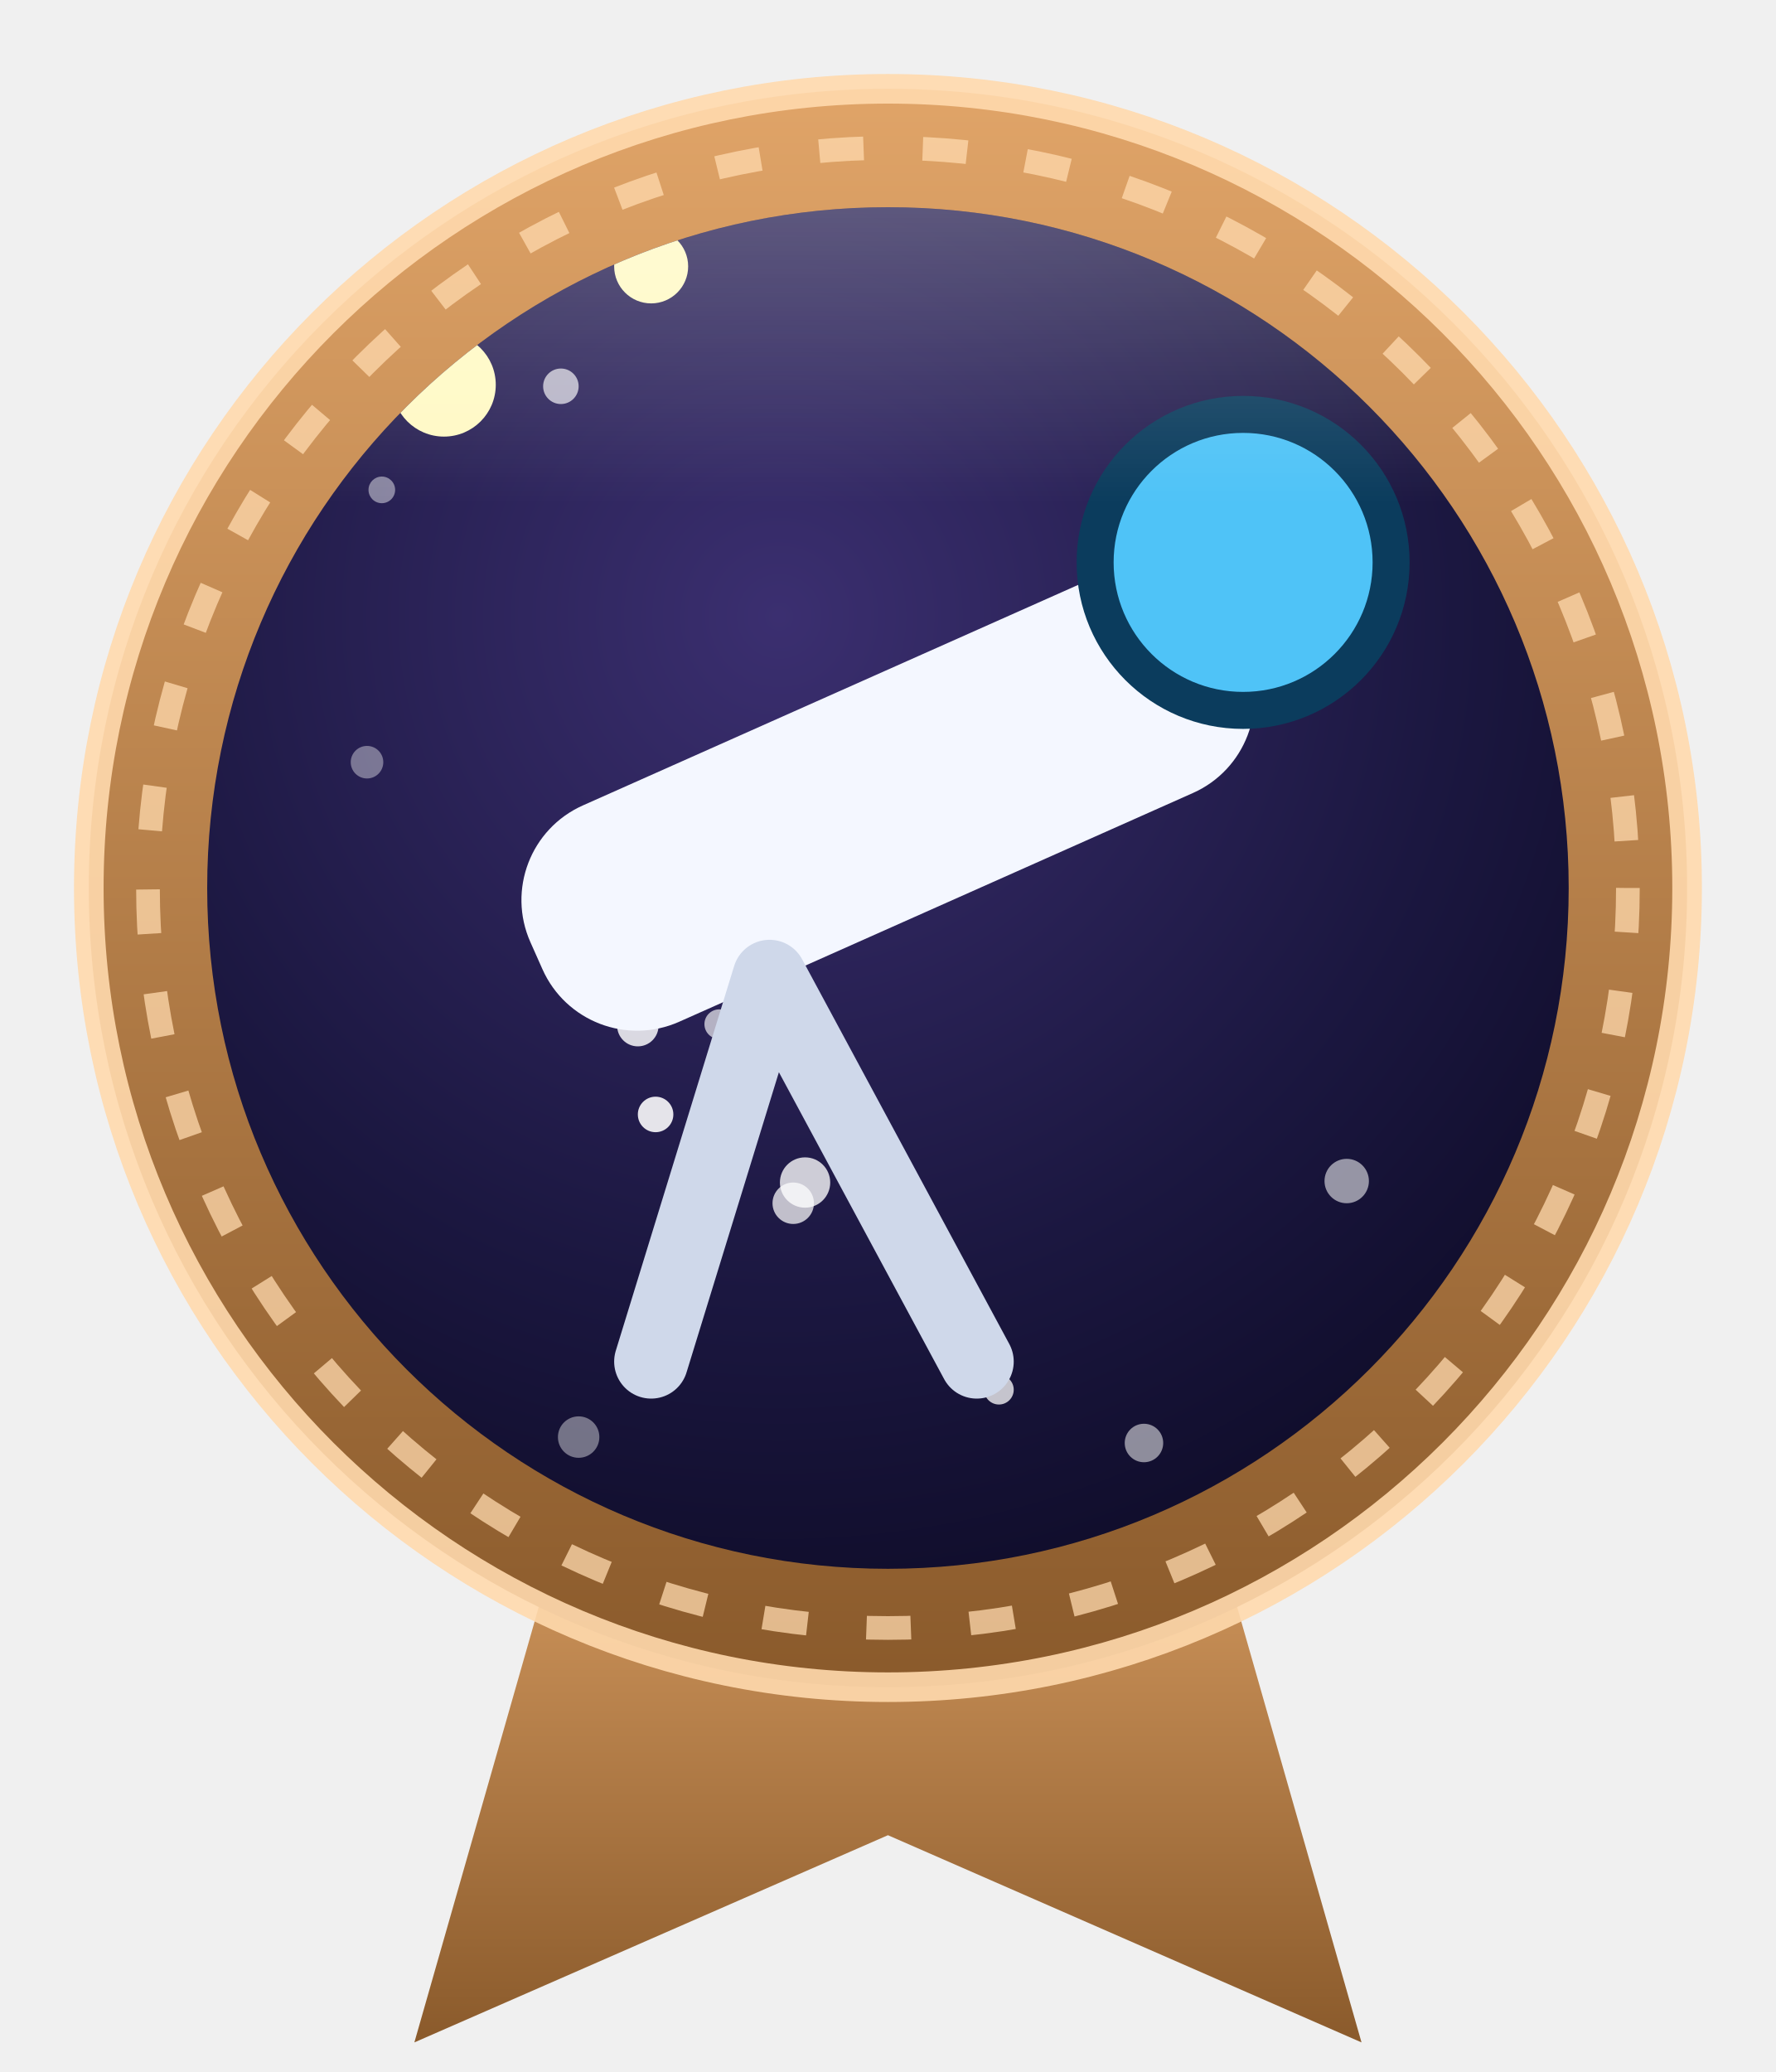
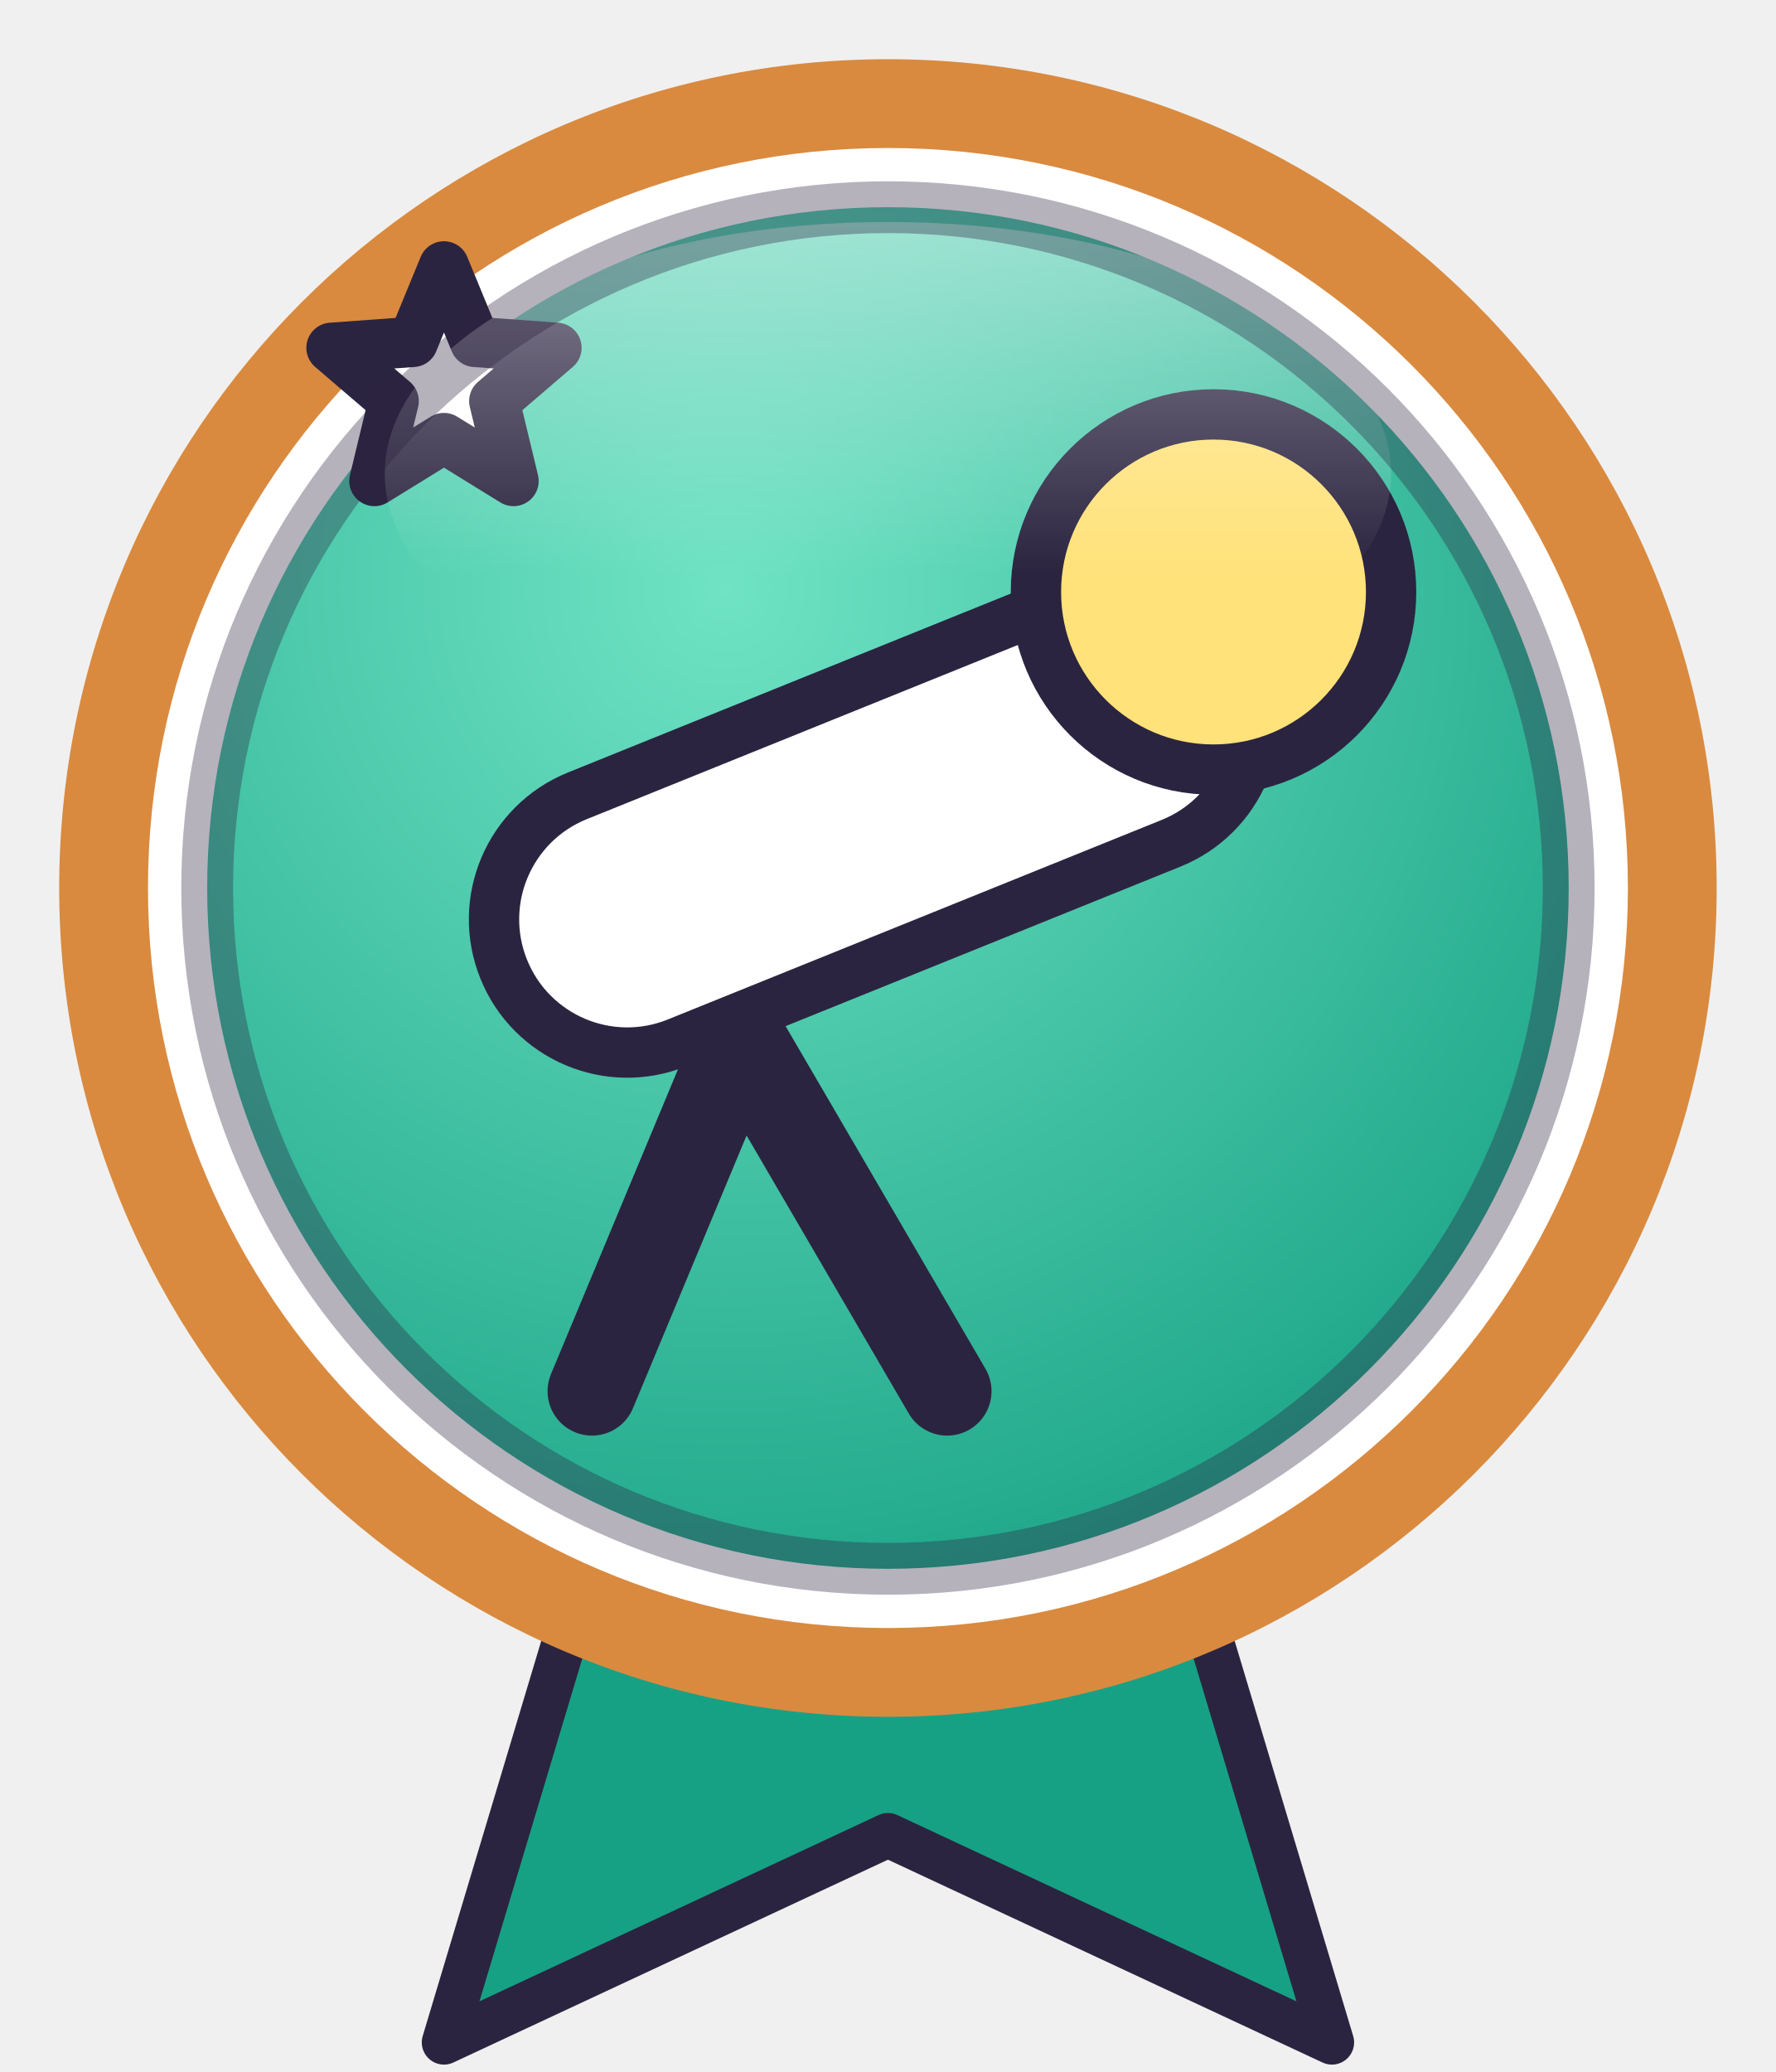
<svg xmlns="http://www.w3.org/2000/svg" viewBox="0 0 120 140" width="120" height="140" role="img">
  <defs>
-     <radialGradient id="b_homework_1st_scan_sky" cx="42%" cy="30%" r="86%">
-       <stop offset="0%" stop-color="#3b2f70" />
-       <stop offset="58%" stop-color="#1b1740" />
-       <stop offset="100%" stop-color="#0a0820" />
+     <radialGradient id="k_homework_1st_scan_f" cx="38%" cy="28%" r="84%">
+       <stop offset="0%" stop-color="#6fe3c4" />
+       <stop offset="100%" stop-color="#17a184" />
    </radialGradient>
-     <linearGradient id="b_homework_1st_scan_ring" x1="0" y1="0" x2="0" y2="1">
-       <stop offset="0%" stop-color="#e0a468" />
-       <stop offset="100%" stop-color="#8a5a2b" />
+     <linearGradient id="k_homework_1st_scan_g" x1="0" y1="0" x2="0" y2="1">
+       <stop offset="0%" stop-color="#fff" stop-opacity="0.45" />
+       <stop offset="70%" stop-color="#fff" stop-opacity="0" />
    </linearGradient>
-     <linearGradient id="b_homework_1st_scan_sheen" x1="0" y1="0" x2="0" y2="1">
-       <stop offset="0%" stop-color="#fff" stop-opacity="0.30" />
-       <stop offset="60%" stop-color="#fff" stop-opacity="0" />
-     </linearGradient>
-     <clipPath id="b_homework_1st_scan_disc">
-       <circle cx="60" cy="60" r="46" />
-     </clipPath>
  </defs>
-   <path d="M40 96 L28 138 L60 124 L92 138 L80 96 Z" fill="url(#b_homework_1st_scan_ring)" />
-   <circle cx="60" cy="60" r="54" fill="url(#b_homework_1st_scan_ring)" />
-   <circle cx="60" cy="60" r="54" fill="none" stroke="#ffd9ad" stroke-width="2" stroke-opacity="0.9" />
-   <circle cx="60" cy="60" r="50" fill="none" stroke="#ffd9ad" stroke-width="1.6" stroke-dasharray="3 4" stroke-opacity="0.75" />
-   <circle cx="60" cy="60" r="46" fill="url(#b_homework_1st_scan_sky)" />
-   <g clip-path="url(#b_homework_1st_scan_disc)">
-     <circle cx="45.9" cy="64.1" r="1.5" fill="#fff" opacity="0.36" />
-     <circle cx="37.9" cy="26.1" r="1.2" fill="#fff" opacity="0.66" />
-     <circle cx="44.3" cy="75.3" r="1.2" fill="#fff" opacity="0.88" />
-     <circle cx="39.1" cy="97.1" r="1.4" fill="#fff" opacity="0.41" />
-     <circle cx="48.6" cy="69.2" r="1.0" fill="#fff" opacity="0.65" />
-     <circle cx="43.1" cy="69.3" r="1.4" fill="#fff" opacity="0.83" />
-     <circle cx="77.3" cy="97.5" r="1.3" fill="#fff" opacity="0.52" />
-     <circle cx="24.8" cy="51.5" r="1.1" fill="#fff" opacity="0.39" />
-     <circle cx="53.6" cy="81.3" r="1.4" fill="#fff" opacity="0.72" />
-     <circle cx="54.4" cy="79.9" r="1.7" fill="#fff" opacity="0.78" />
-     <circle cx="91.0" cy="79.8" r="1.5" fill="#fff" opacity="0.55" />
-     <circle cx="67.5" cy="93.9" r="1.0" fill="#fff" opacity="0.75" />
-     <circle cx="45.5" cy="53.1" r="0.9" fill="#fff" opacity="0.36" />
-     <circle cx="59.7" cy="46.9" r="1.0" fill="#fff" opacity="0.85" />
-     <circle cx="25.8" cy="33.1" r="0.9" fill="#fff" opacity="0.45" />
-     <circle cx="64.9" cy="50.4" r="1.3" fill="#fff" opacity="0.65" />
-     <g>
-       <rect x="34" y="46" width="52" height="16" rx="7" fill="#f4f7ff" transform="rotate(-24 60 54)" />
-       <circle cx="84" cy="38" r="10" fill="#4fc3f7" stroke="#0b3c5d" stroke-width="2.5" />
-       <path d="M52 66 L44 92 M52 66 L66 92" stroke="#cfd8ea" stroke-width="5" stroke-linecap="round" />
-       <circle cx="30" cy="26" r="3.5" fill="#fff9c4" />
-       <circle cx="44" cy="18" r="2.5" fill="#fff9c4" />
-     </g>
-     <ellipse cx="60" cy="30" rx="40" ry="20" fill="url(#b_homework_1st_scan_sheen)" />
-   </g>
+   <path d="M42 98 L30 138 L60 124 L90 138 L78 98 Z" fill="#17a184" stroke="#2b2440" stroke-width="3" stroke-linejoin="round" />
+   <circle cx="60" cy="60" r="56" fill="#d98a3f" />
+   <circle cx="60" cy="60" r="50" fill="#fff" />
+   <circle cx="60" cy="60" r="46" fill="url(#k_homework_1st_scan_f)" />
+   <path d="M50 70 L40 94 M50 70 L64 94" stroke="#2b2440" stroke-linejoin="round" stroke-linecap="round" stroke-width="6" />
+   <rect x="32" y="46" width="54" height="18" rx="9" fill="#fff" stroke="#2b2440" stroke-width="3.4" stroke-linejoin="round" stroke-linecap="round" transform="rotate(-22 60 55)" />
+   <circle cx="82" cy="40" r="12" fill="#ffe27a" stroke="#2b2440" stroke-width="3.4" stroke-linejoin="round" stroke-linecap="round" />
+   <polygon points="30.0,18.0 32.1,23.1 37.6,23.5 33.4,27.1 34.7,32.5 30.0,29.6 25.3,32.5 26.6,27.1 22.4,23.5 27.9,23.1" fill="#fff" stroke="#2b2440" stroke-width="3.4" stroke-linejoin="round" stroke-linecap="round" />
+   <ellipse cx="60" cy="32" rx="34" ry="17" fill="url(#k_homework_1st_scan_g)" />
+   <circle cx="60" cy="60" r="46" fill="none" stroke="#2b2440" stroke-width="3.5" stroke-opacity="0.35" />
</svg>
